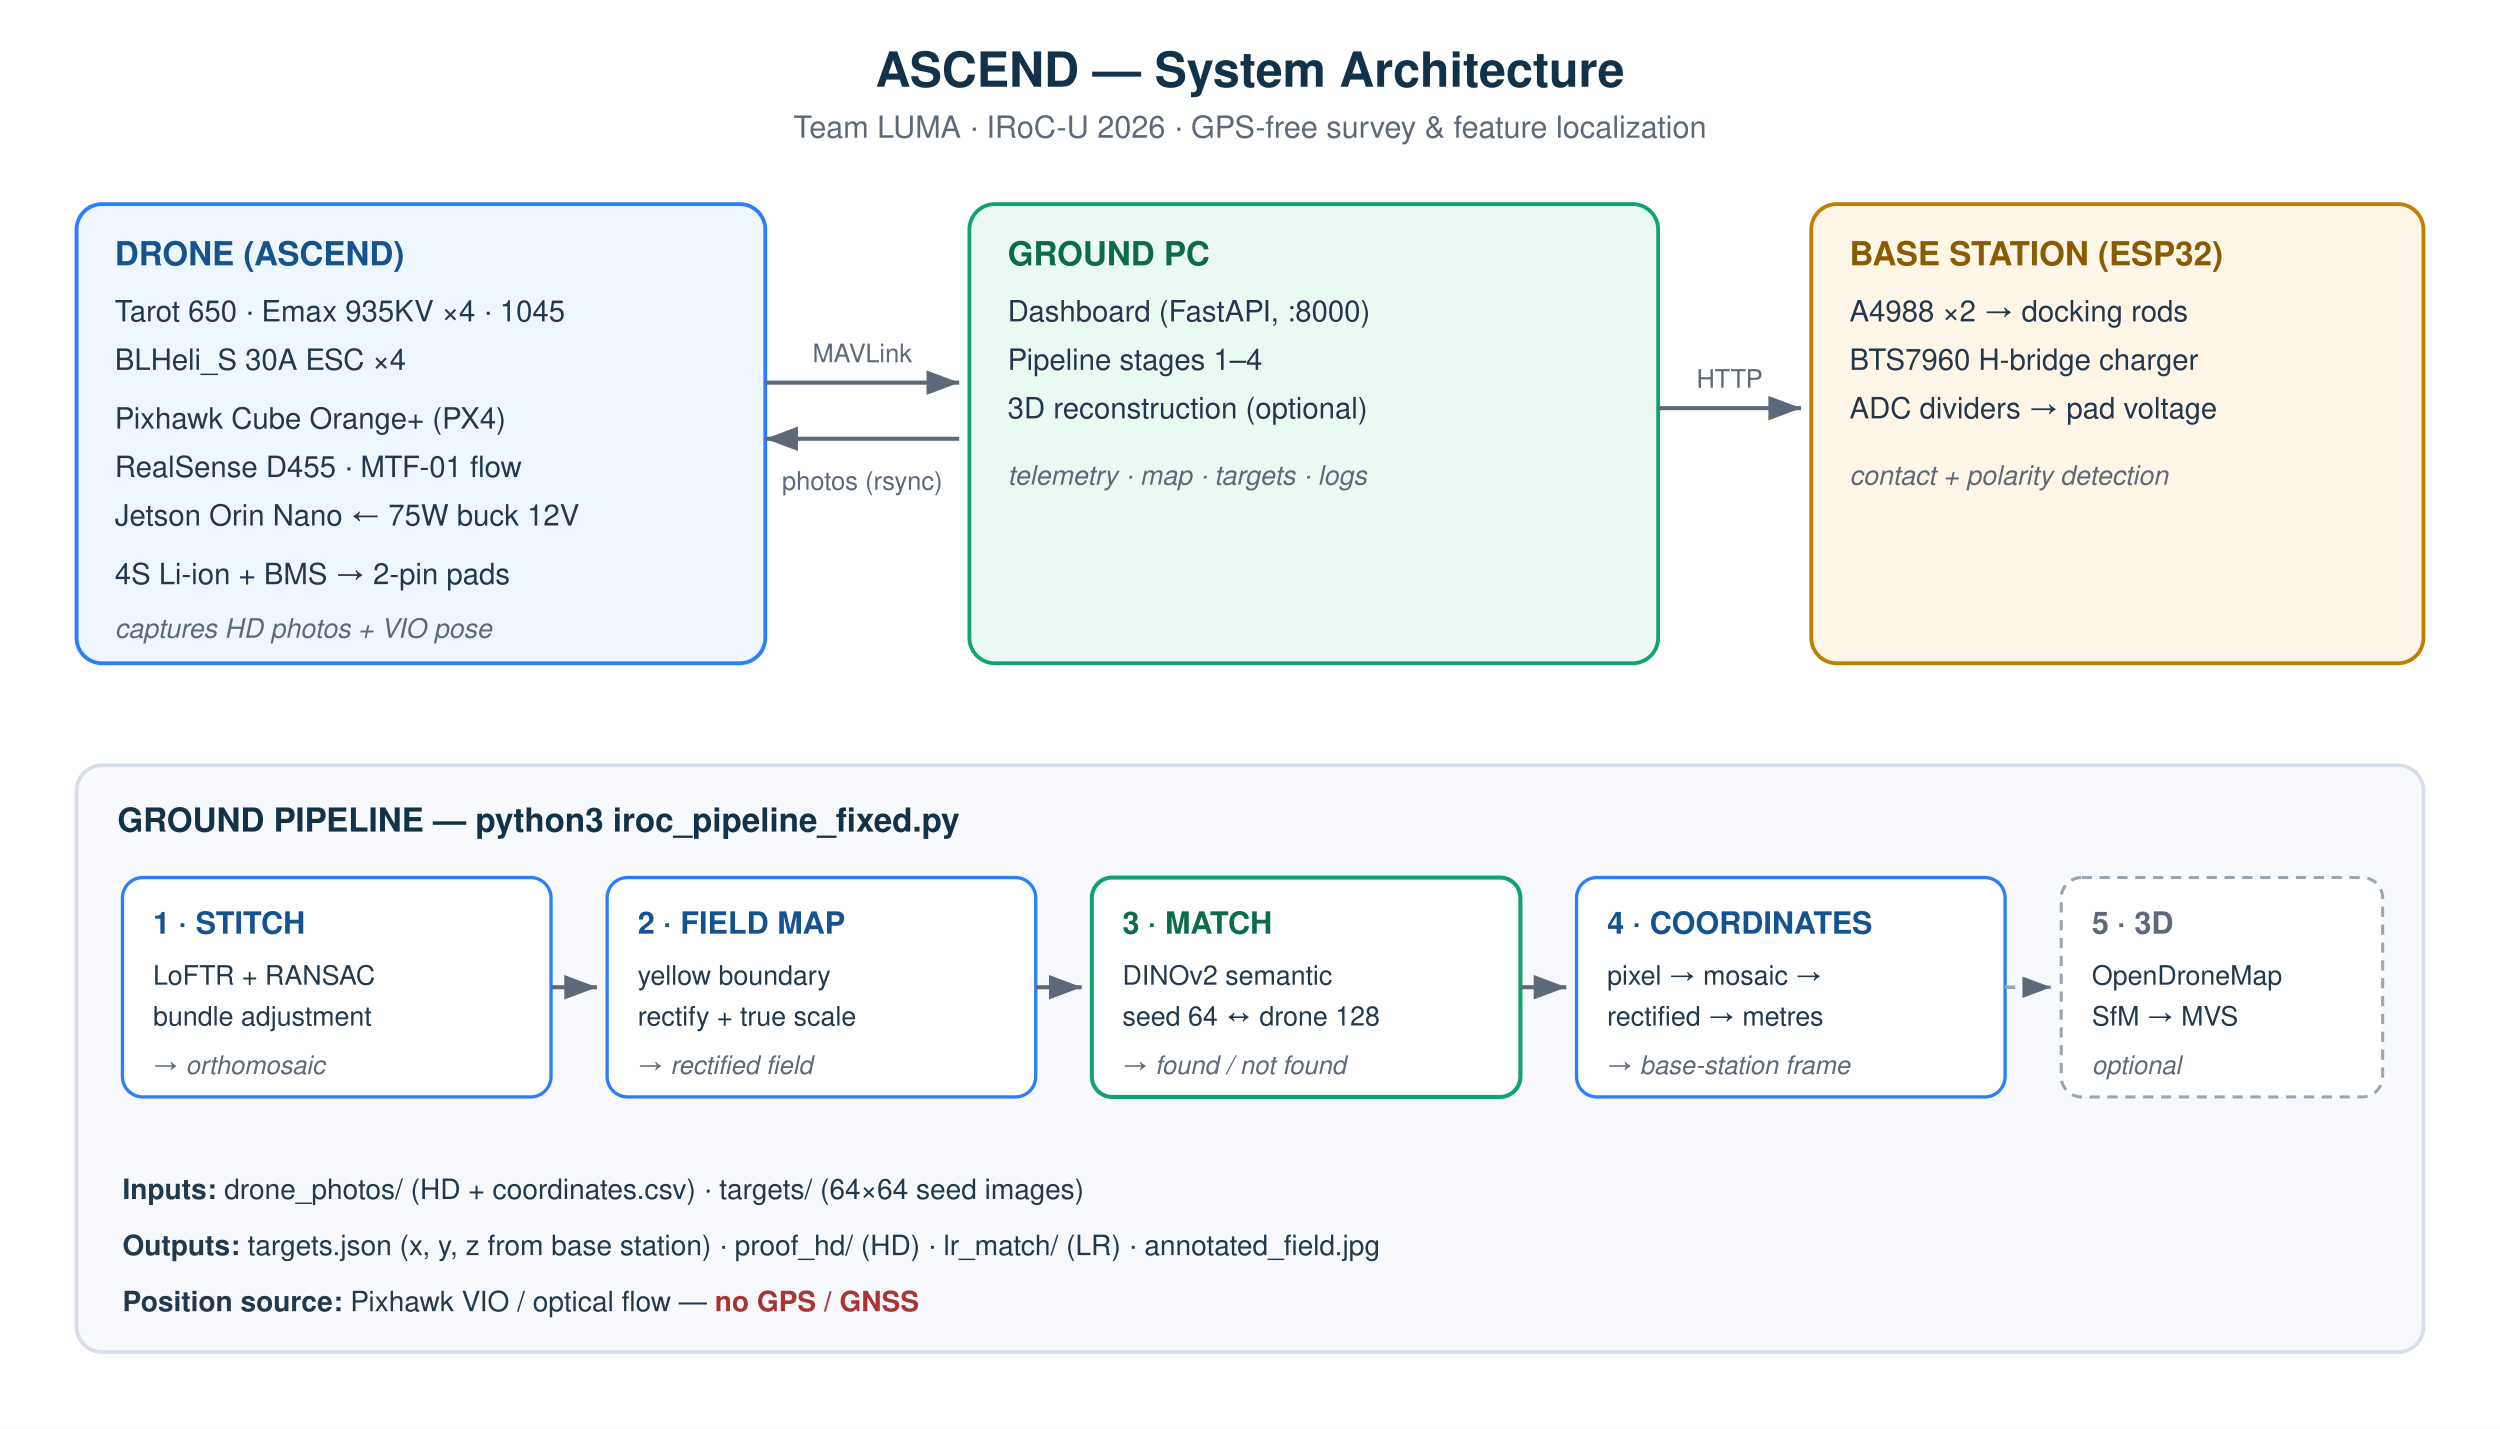
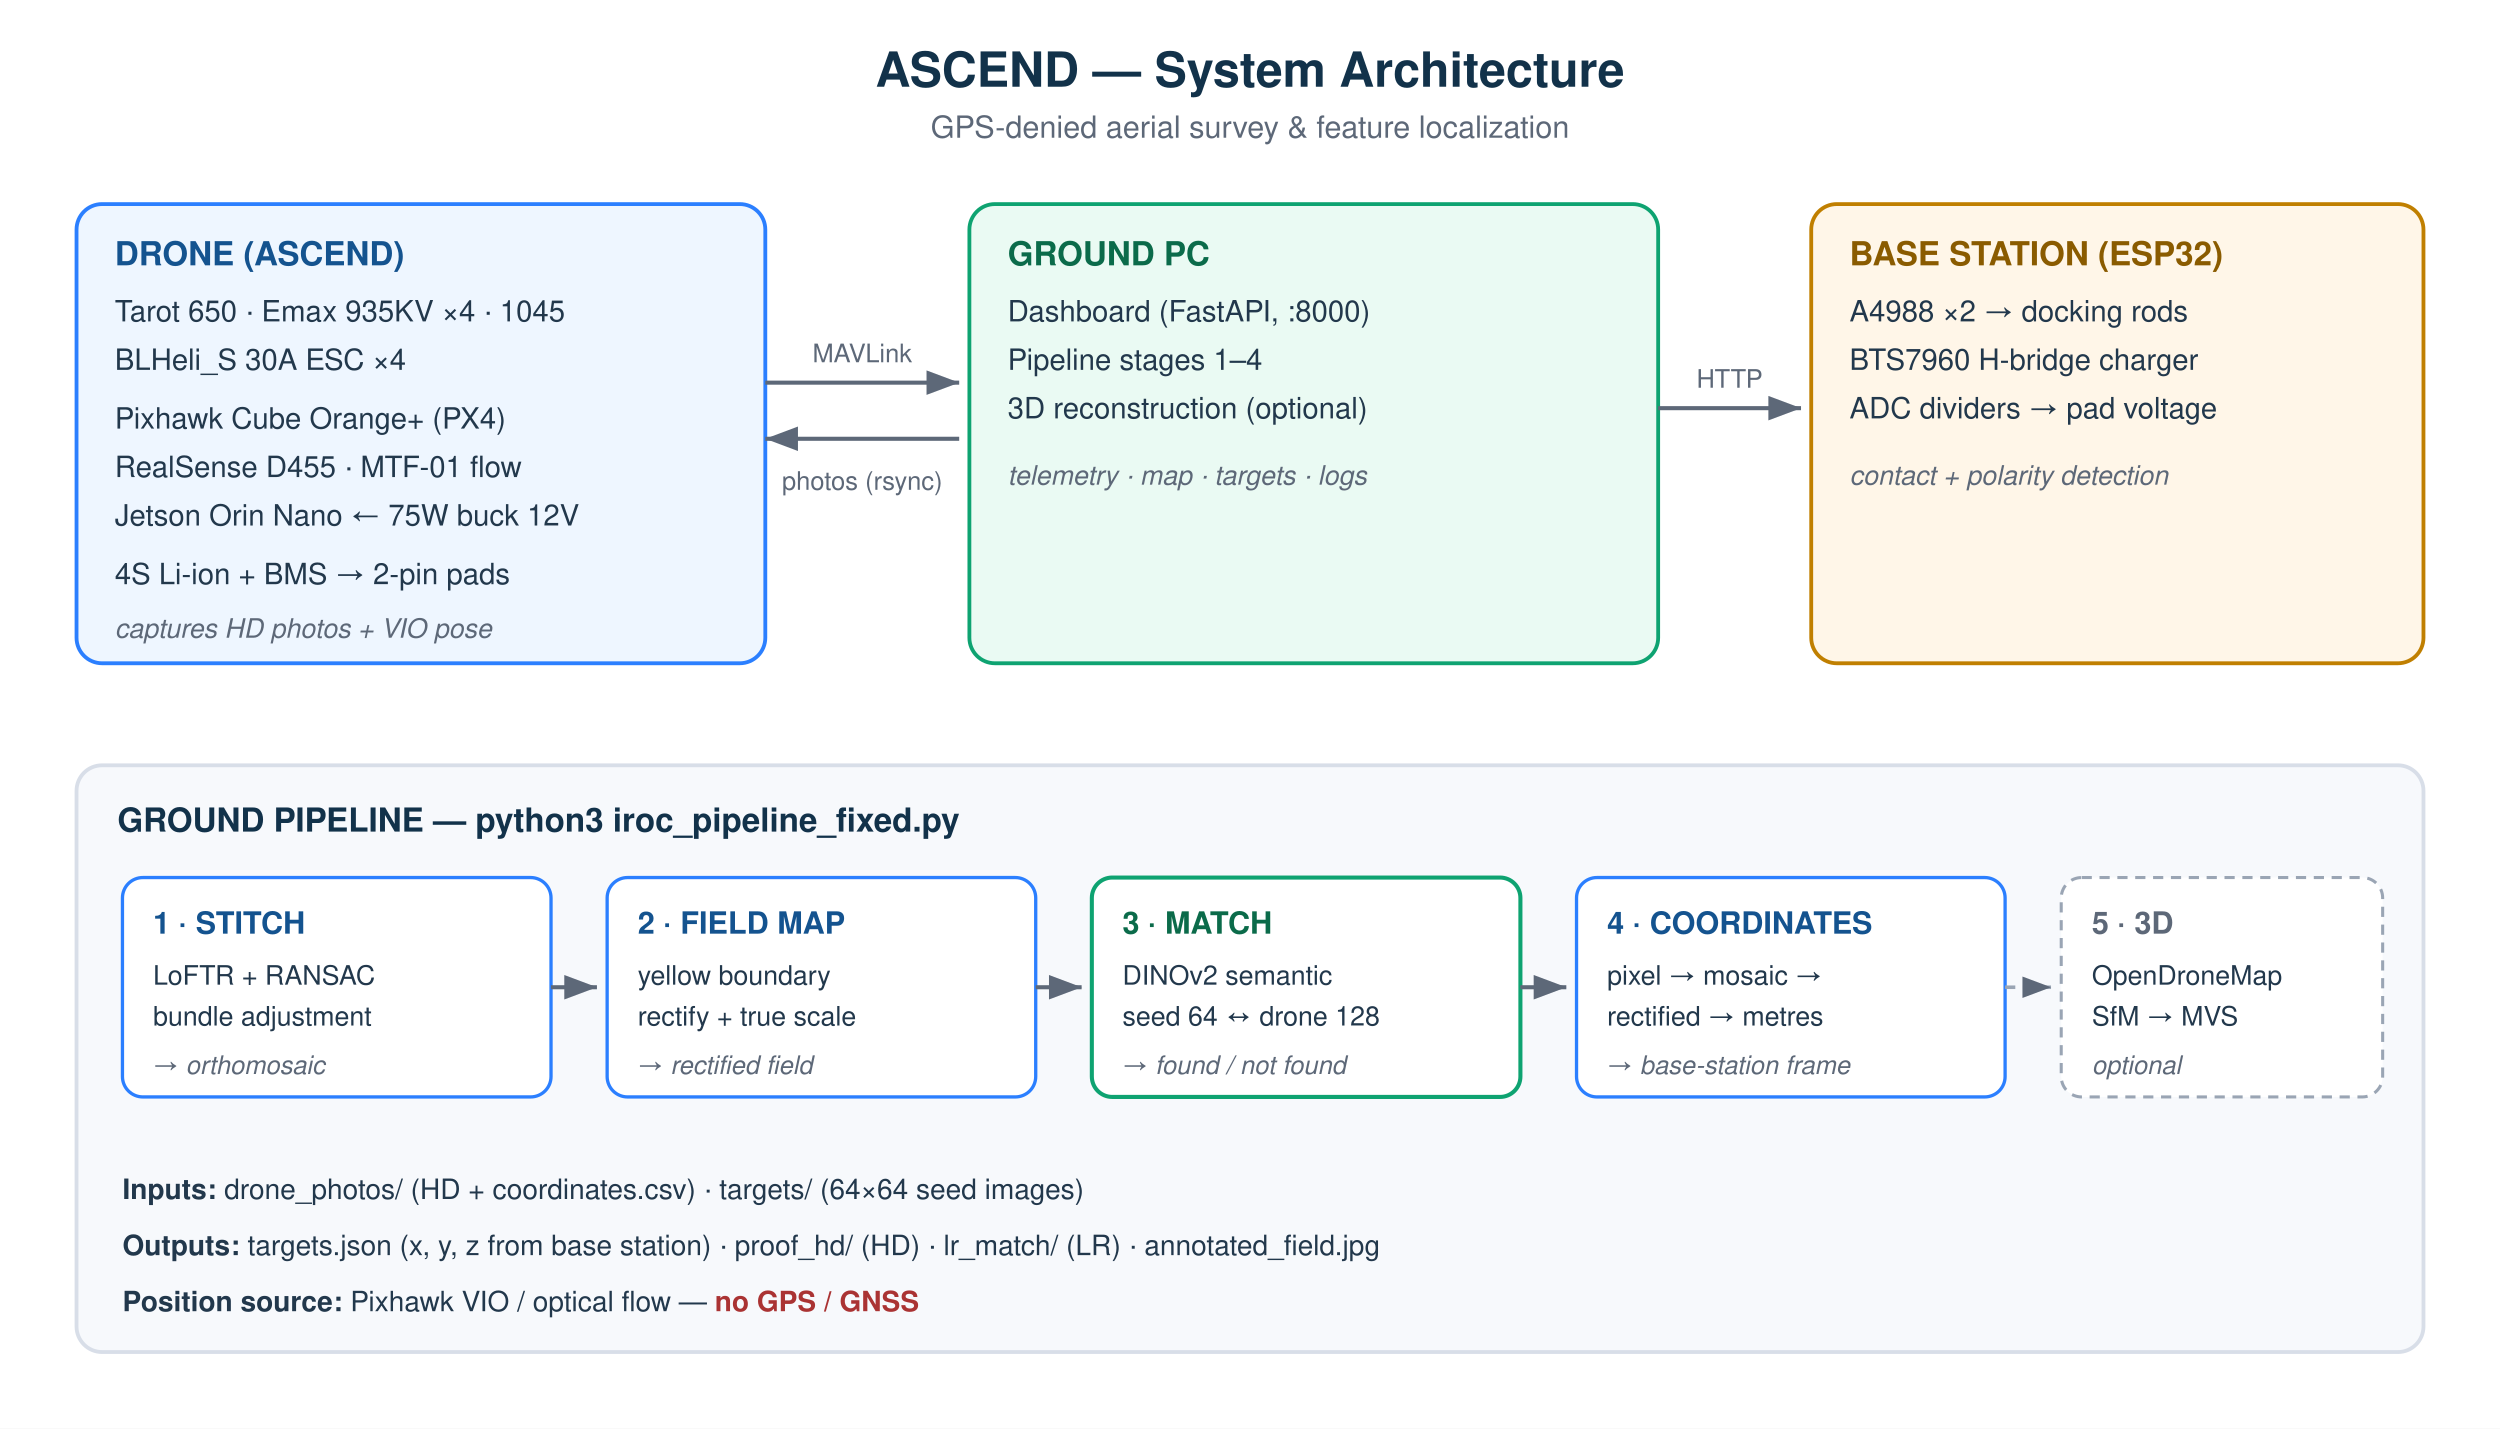
<svg xmlns="http://www.w3.org/2000/svg" viewBox="0 0 980 560" width="980" height="560" font-family="Segoe UI, Helvetica, Arial, sans-serif">
  <rect width="980" height="560" fill="#ffffff" />
  <text x="490" y="34" text-anchor="middle" font-size="19" font-weight="700" fill="#12324a">ASCEND — System Architecture</text>
-   <text x="490" y="54" text-anchor="middle" font-size="12" fill="#5d6878">Team LUMA · IRoC-U 2026 · GPS-free survey &amp; feature localization</text>
+   <text x="490" y="54" text-anchor="middle" font-size="12" fill="#5d6878">GPS-denied aerial survey &amp; feature localization</text>
  <rect x="30" y="80" width="270" height="180" rx="10" fill="#eef6ff" stroke="#2b7fff" stroke-width="1.5" />
  <text x="45" y="104" font-size="13" font-weight="700" fill="#14538f">DRONE (ASCEND)</text>
  <text x="45" y="126" font-size="11.5" fill="#22384c">Tarot 650 · Emax 935KV ×4 · 1045</text>
  <text x="45" y="145" font-size="11.5" fill="#22384c">BLHeli_S 30A ESC ×4</text>
  <text x="45" y="168" font-size="11.5" fill="#22384c">Pixhawk Cube Orange+ (PX4)</text>
  <text x="45" y="187" font-size="11.5" fill="#22384c">RealSense D455 · MTF-01 flow</text>
  <text x="45" y="206" font-size="11.5" fill="#22384c">Jetson Orin Nano ← 75W buck 12V</text>
  <text x="45" y="229" font-size="11.5" fill="#22384c">4S Li-ion + BMS → 2-pin pads</text>
  <text x="45" y="250" font-size="10.5" font-style="italic" fill="#5d6878">captures HD photos + VIO pose</text>
  <rect x="380" y="80" width="270" height="180" rx="10" fill="#eafaf3" stroke="#0ea371" stroke-width="1.5" />
  <text x="395" y="104" font-size="13" font-weight="700" fill="#0b6b4a">GROUND PC</text>
  <text x="395" y="126" font-size="11.5" fill="#22384c">Dashboard (FastAPI, :8000)</text>
  <text x="395" y="145" font-size="11.5" fill="#22384c">Pipeline stages 1–4</text>
  <text x="395" y="164" font-size="11.5" fill="#22384c">3D reconstruction (optional)</text>
  <text x="395" y="190" font-size="10.5" font-style="italic" fill="#5d6878">telemetry · map · targets · logs</text>
  <rect x="710" y="80" width="240" height="180" rx="10" fill="#fff6e8" stroke="#c07f00" stroke-width="1.5" />
  <text x="725" y="104" font-size="13" font-weight="700" fill="#8a5b00" />
  <text x="725" y="104" font-size="13" font-weight="700" fill="#8a5b00">BASE STATION (ESP32)</text>
  <text x="725" y="126" font-size="11.5" fill="#22384c">A4988 ×2 → docking rods</text>
  <text x="725" y="145" font-size="11.5" fill="#22384c">BTS7960 H-bridge charger</text>
  <text x="725" y="164" font-size="11.5" fill="#22384c">ADC dividers → pad voltage</text>
  <text x="725" y="190" font-size="10.5" font-style="italic" fill="#5d6878">contact + polarity detection</text>
  <line x1="300" y1="150" x2="376" y2="150" stroke="#5d6878" stroke-width="1.6" marker-end="url(#a)" />
  <line x1="376" y1="172" x2="300" y2="172" stroke="#5d6878" stroke-width="1.6" marker-end="url(#a)" />
  <text x="338" y="142" text-anchor="middle" font-size="10" fill="#5d6878">MAVLink</text>
  <text x="338" y="192" text-anchor="middle" font-size="10" fill="#5d6878">photos (rsync)</text>
  <line x1="650" y1="160" x2="706" y2="160" stroke="#5d6878" stroke-width="1.6" marker-end="url(#a)" />
  <text x="678" y="152" text-anchor="middle" font-size="10" fill="#5d6878">HTTP</text>
  <rect x="30" y="300" width="920" height="230" rx="10" fill="#f7f9fc" stroke="#d8dee8" stroke-width="1.5" />
  <text x="46" y="326" font-size="13" font-weight="700" fill="#12324a">GROUND PIPELINE — python3 iroc_pipeline_fixed.py</text>
  <rect x="48" y="344" width="168" height="86" rx="8" fill="#ffffff" stroke="#2b7fff" stroke-width="1.3" />
  <text x="60" y="366" font-size="12" font-weight="700" fill="#14538f">1 · STITCH</text>
  <text x="60" y="386" font-size="10.5" fill="#22384c">LoFTR + RANSAC</text>
  <text x="60" y="402" font-size="10.5" fill="#22384c">bundle adjustment</text>
  <text x="60" y="421" font-size="10" font-style="italic" fill="#5d6878">→ orthomosaic</text>
  <rect x="238" y="344" width="168" height="86" rx="8" fill="#ffffff" stroke="#2b7fff" stroke-width="1.3" />
  <text x="250" y="366" font-size="12" font-weight="700" fill="#14538f">2 · FIELD MAP</text>
  <text x="250" y="386" font-size="10.5" fill="#22384c">yellow boundary</text>
  <text x="250" y="402" font-size="10.5" fill="#22384c">rectify + true scale</text>
  <text x="250" y="421" font-size="10" font-style="italic" fill="#5d6878">→ rectified field</text>
  <rect x="428" y="344" width="168" height="86" rx="8" fill="#ffffff" stroke="#0ea371" stroke-width="1.6" />
  <text x="440" y="366" font-size="12" font-weight="700" fill="#0b6b4a">3 · MATCH</text>
  <text x="440" y="386" font-size="10.5" fill="#22384c">DINOv2 semantic</text>
  <text x="440" y="402" font-size="10.5" fill="#22384c">seed 64 ↔ drone 128</text>
  <text x="440" y="421" font-size="10" font-style="italic" fill="#5d6878">→ found / not found</text>
  <rect x="618" y="344" width="168" height="86" rx="8" fill="#ffffff" stroke="#2b7fff" stroke-width="1.3" />
  <text x="630" y="366" font-size="12" font-weight="700" fill="#14538f">4 · COORDINATES</text>
  <text x="630" y="386" font-size="10.5" fill="#22384c">pixel → mosaic →</text>
  <text x="630" y="402" font-size="10.5" fill="#22384c">rectified → metres</text>
  <text x="630" y="421" font-size="10" font-style="italic" fill="#5d6878">→ base-station frame</text>
  <rect x="808" y="344" width="126" height="86" rx="8" fill="#ffffff" stroke="#9aa5b4" stroke-width="1.2" stroke-dasharray="4 3" />
  <text x="820" y="366" font-size="12" font-weight="700" fill="#5d6878">5 · 3D</text>
  <text x="820" y="386" font-size="10.5" fill="#22384c">OpenDroneMap</text>
  <text x="820" y="402" font-size="10.5" fill="#22384c">SfM → MVS</text>
  <text x="820" y="421" font-size="10" font-style="italic" fill="#5d6878">optional</text>
  <line x1="216" y1="387" x2="234" y2="387" stroke="#5d6878" stroke-width="1.6" marker-end="url(#a)" />
  <line x1="406" y1="387" x2="424" y2="387" stroke="#5d6878" stroke-width="1.6" marker-end="url(#a)" />
  <line x1="596" y1="387" x2="614" y2="387" stroke="#5d6878" stroke-width="1.6" marker-end="url(#a)" />
  <line x1="786" y1="387" x2="804" y2="387" stroke="#9aa5b4" stroke-width="1.4" stroke-dasharray="4 3" marker-end="url(#a)" />
  <text x="48" y="470" font-size="11" fill="#22384c">
    <tspan font-weight="700">Inputs:</tspan>  drone_photos/ (HD + coordinates.csv)  ·  targets/ (64×64 seed images)</text>
  <text x="48" y="492" font-size="11" fill="#22384c">
    <tspan font-weight="700">Outputs:</tspan>  targets.json (x, y, z from base station)  ·  proof_hd/ (HD)  ·  lr_match/ (LR)  ·  annotated_field.jpg</text>
  <text x="48" y="514" font-size="11" fill="#22384c">
    <tspan font-weight="700">Position source:</tspan>  Pixhawk VIO / optical flow — <tspan font-weight="700" fill="#a33">no GPS / GNSS</tspan>
  </text>
  <defs>
    <marker id="a" markerWidth="9" markerHeight="9" refX="8" refY="3" orient="auto">
      <path d="M0,0 L0,6 L8,3 z" fill="#5d6878" />
    </marker>
  </defs>
</svg>
